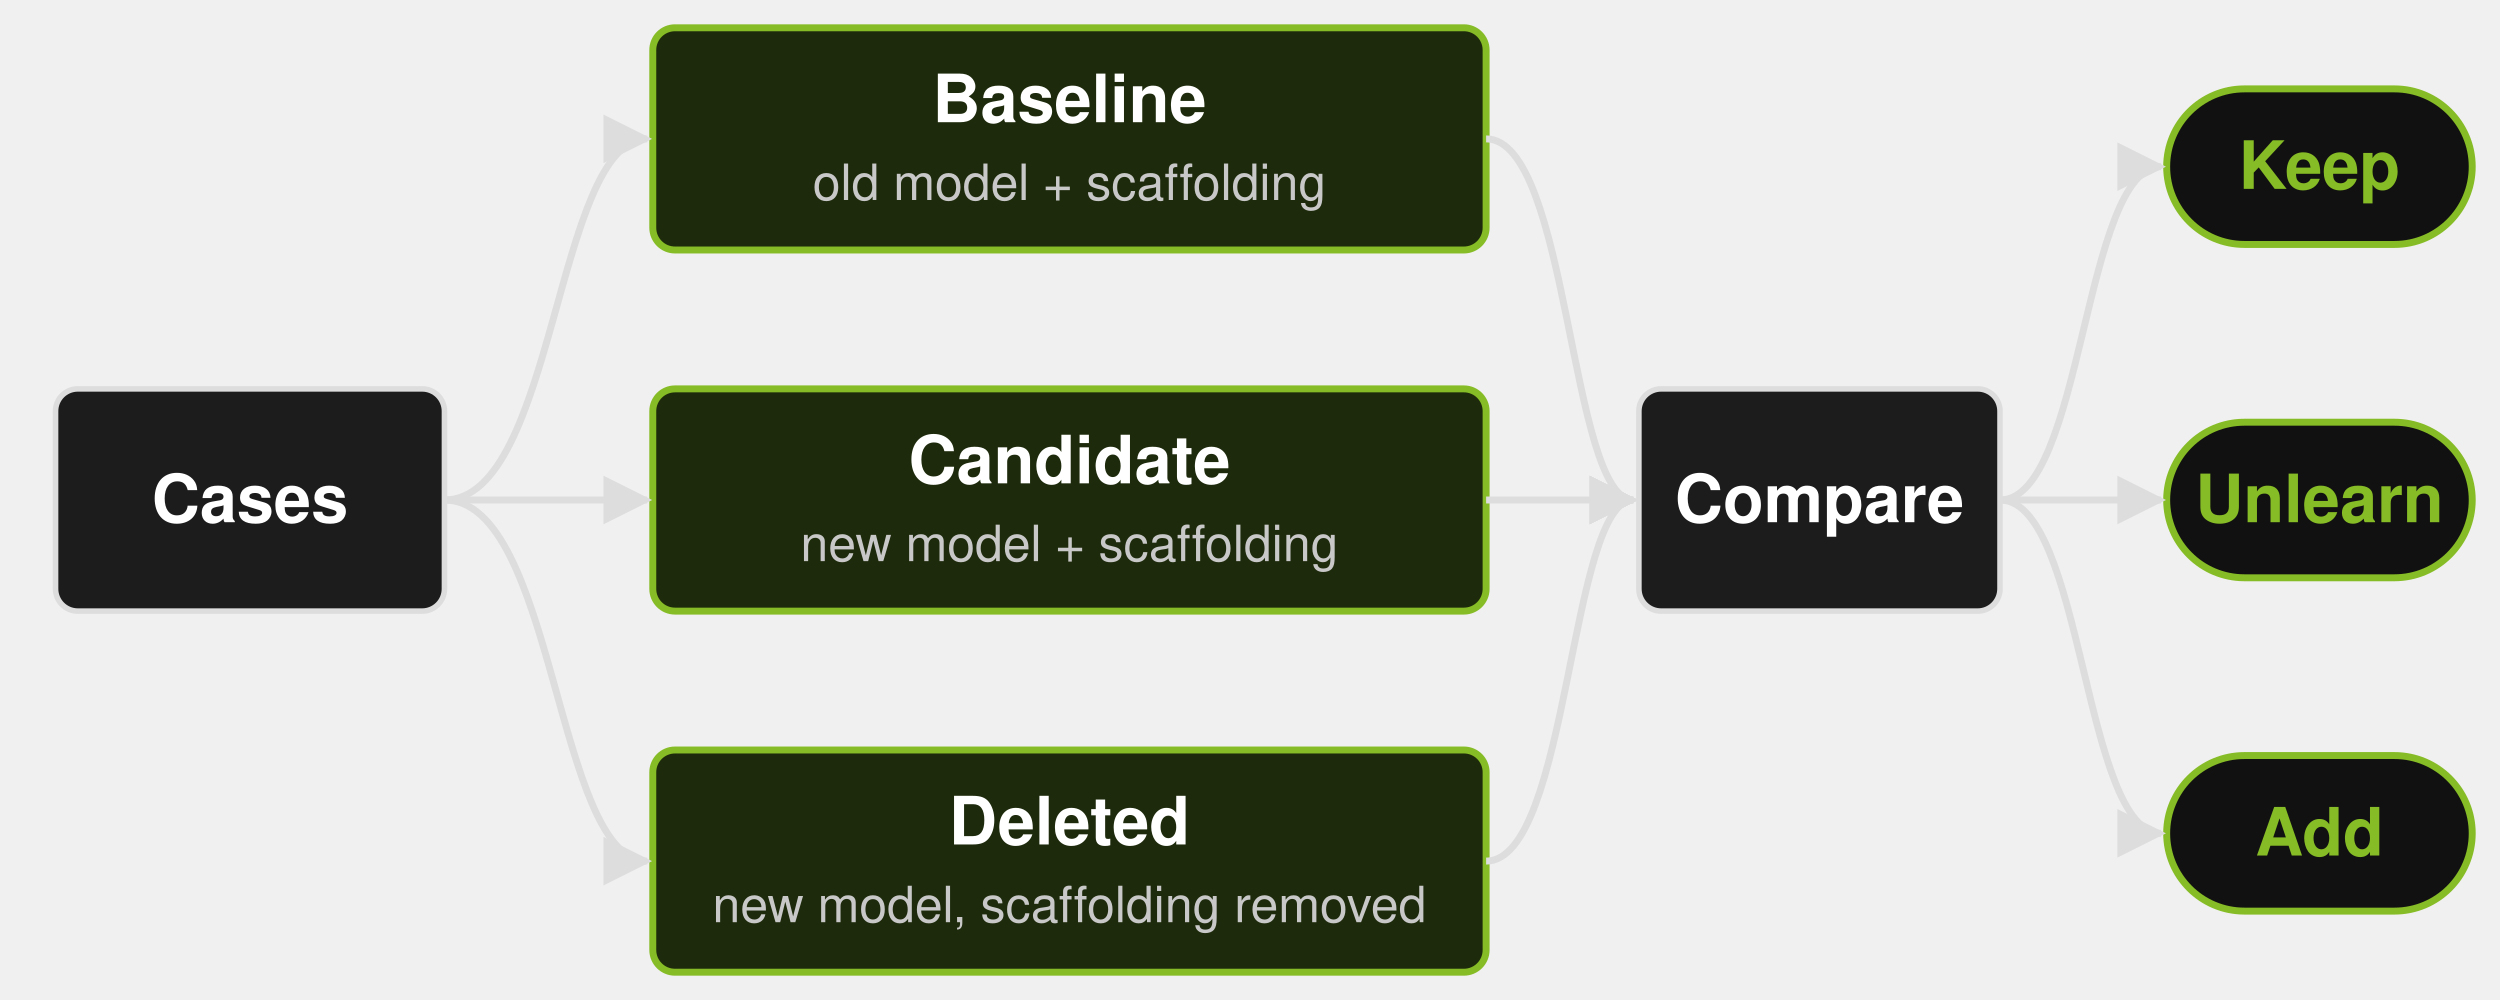
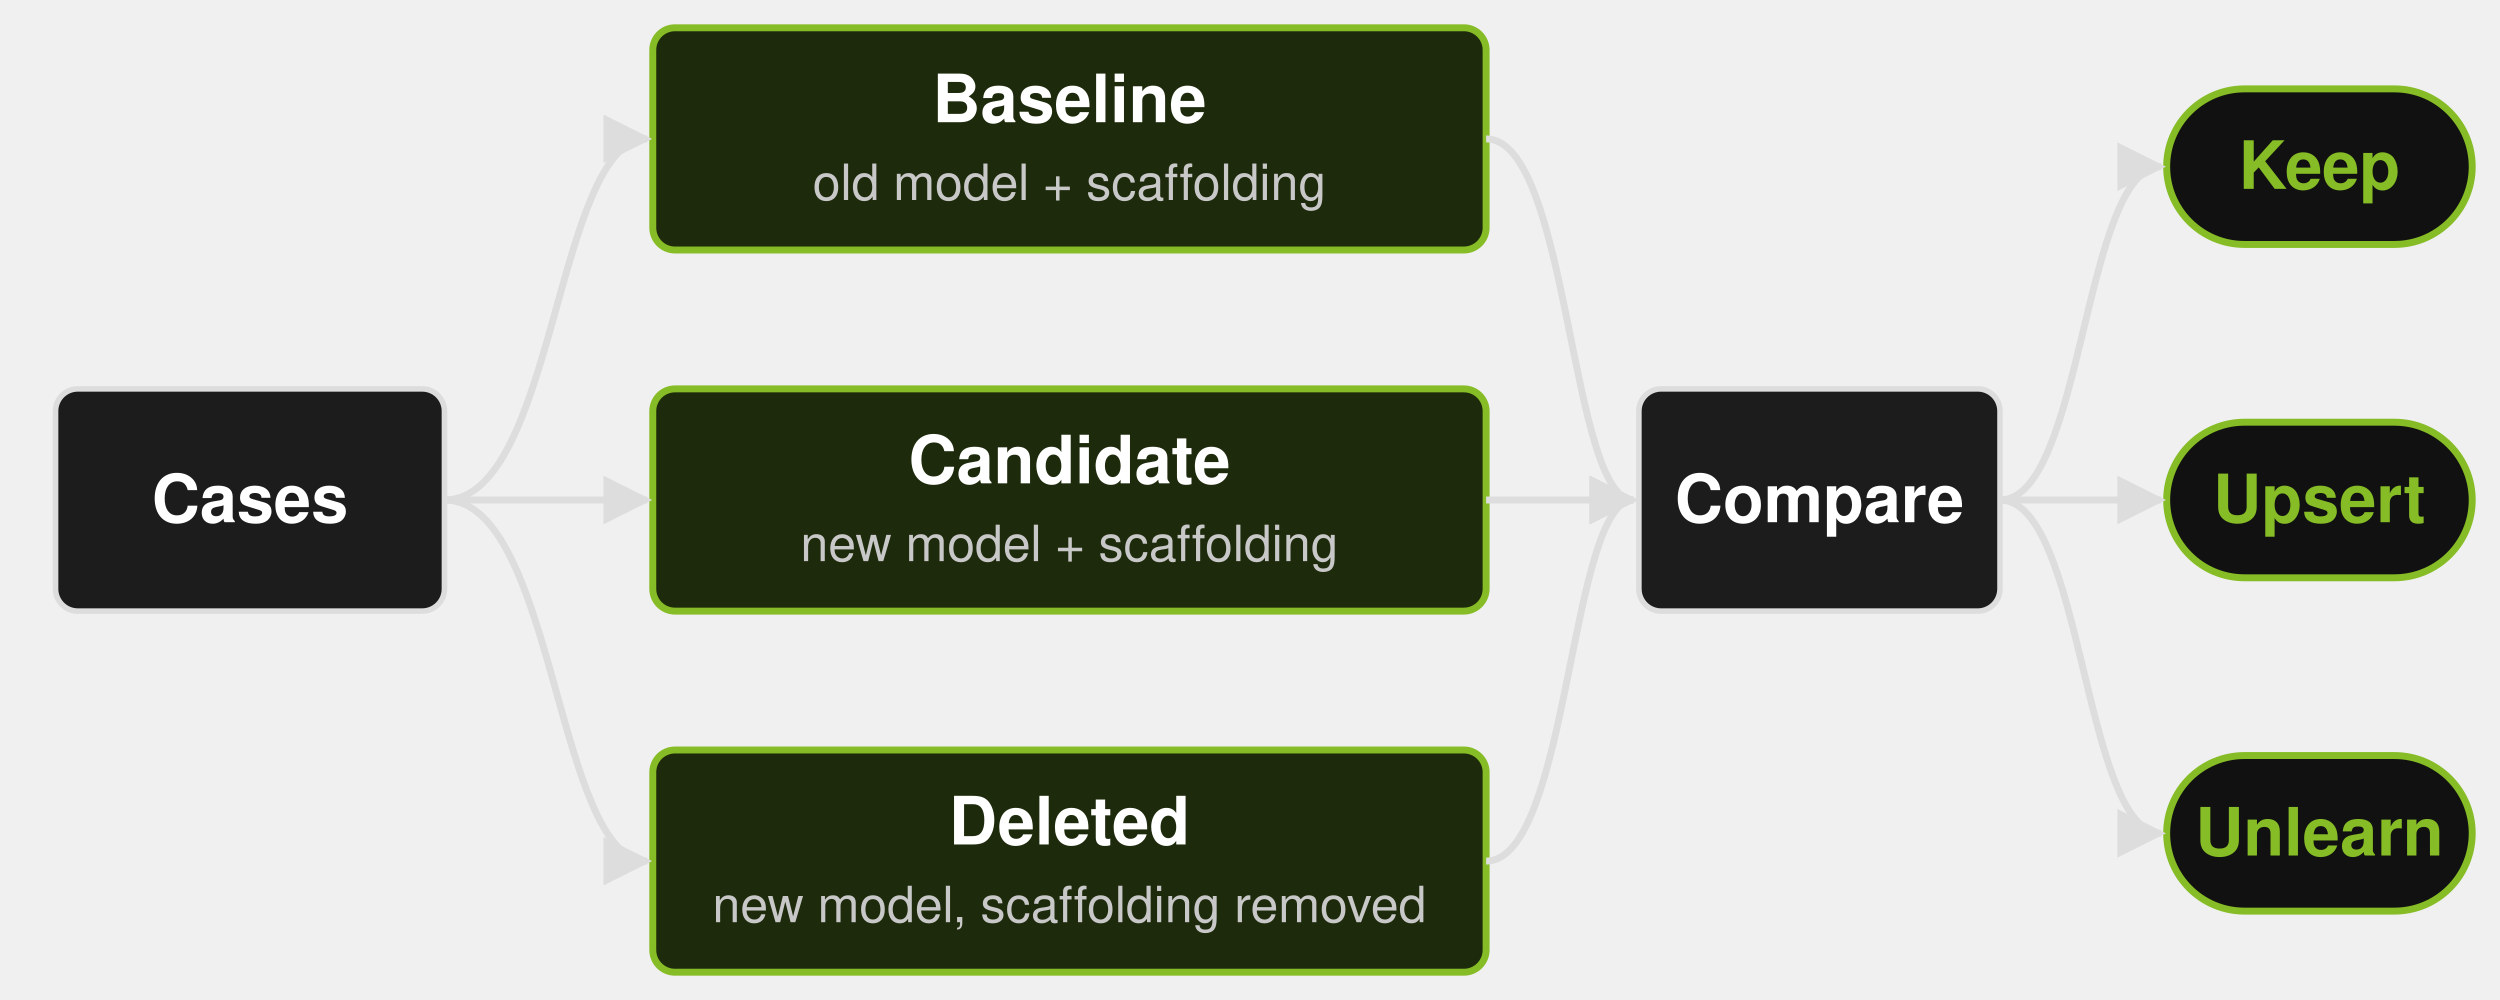
<svg xmlns="http://www.w3.org/2000/svg" viewBox="0 30 900 360" width="900" height="360">
  <defs>
    <marker id="arrow" viewBox="0 0 10 10" refX="9" refY="5" markerWidth="7" markerHeight="7" orient="auto-start-reverse">
      <path d="M0,0 L10,5 L0,10 z" fill="#ddd" />
    </marker>
  </defs>
  <style>
    text { font-family: "Source Sans Pro", Helvetica, Arial, sans-serif; fill: #fff; text-anchor: middle; }
    .name { font-size: 24px; font-weight: 700; }
    .sub { font-size: 18px; fill: #c8c8c8; }
    .box { fill: #1c1c1c; stroke: #ddd; stroke-width: 2; }
    .arm { fill: #1d2a0b; stroke: #86bc25; stroke-width: 2.5; }
    .out { fill: #111; stroke: #86bc25; stroke-width: 2.5; }
    .outtext { font-size: 24px; font-weight: 700; fill: #86bc25; }
    .flow { stroke: #ddd; stroke-width: 2.5; fill: none; marker-end: url(#arrow); }
  </style>
  <rect class="box" x="20" y="170" width="140" height="80" rx="8" />
  <text class="name" x="90" y="218">Cases</text>
  <rect class="arm" x="235" y="40" width="300" height="80" rx="8" />
  <text class="name" x="385" y="74">Baseline</text>
  <text class="sub" x="385" y="102">old model + scaffolding</text>
  <rect class="arm" x="235" y="170" width="300" height="80" rx="8" />
  <text class="name" x="385" y="204">Candidate</text>
  <text class="sub" x="385" y="232">new model + scaffolding</text>
  <rect class="arm" x="235" y="300" width="300" height="80" rx="8" />
  <text class="name" x="385" y="334">Deleted</text>
  <text class="sub" x="385" y="362">new model, scaffolding removed</text>
  <rect class="box" x="590" y="170" width="130" height="80" rx="8" />
  <text class="name" x="655" y="218">Compare</text>
  <rect class="out" x="780" y="62" width="110" height="56" rx="28" />
  <text class="outtext" x="835" y="98">Keep</text>
  <rect class="out" x="780" y="182" width="110" height="56" rx="28" />
-   <text class="outtext" x="835" y="218">Unlearn</text>
+   <text class="outtext" x="835" y="218">Upsert</text>
  <rect class="out" x="780" y="302" width="110" height="56" rx="28" />
-   <text class="outtext" x="835" y="338">Add</text>
+   <text class="outtext" x="835" y="338">Unlearn</text>
  <path class="flow" d="M160,210 C200,210 200,80 233,80" />
  <line class="flow" x1="160" y1="210" x2="233" y2="210" />
  <path class="flow" d="M160,210 C200,210 200,340 233,340" />
  <path class="flow" d="M535,80 C565,80 565,210 588,210" />
  <line class="flow" x1="535" y1="210" x2="588" y2="210" />
  <path class="flow" d="M535,340 C565,340 565,210 588,210" />
  <path class="flow" d="M720,210 C750,210 750,90 778,90" />
  <line class="flow" x1="720" y1="210" x2="778" y2="210" />
  <path class="flow" d="M720,210 C750,210 750,330 778,330" />
</svg>
